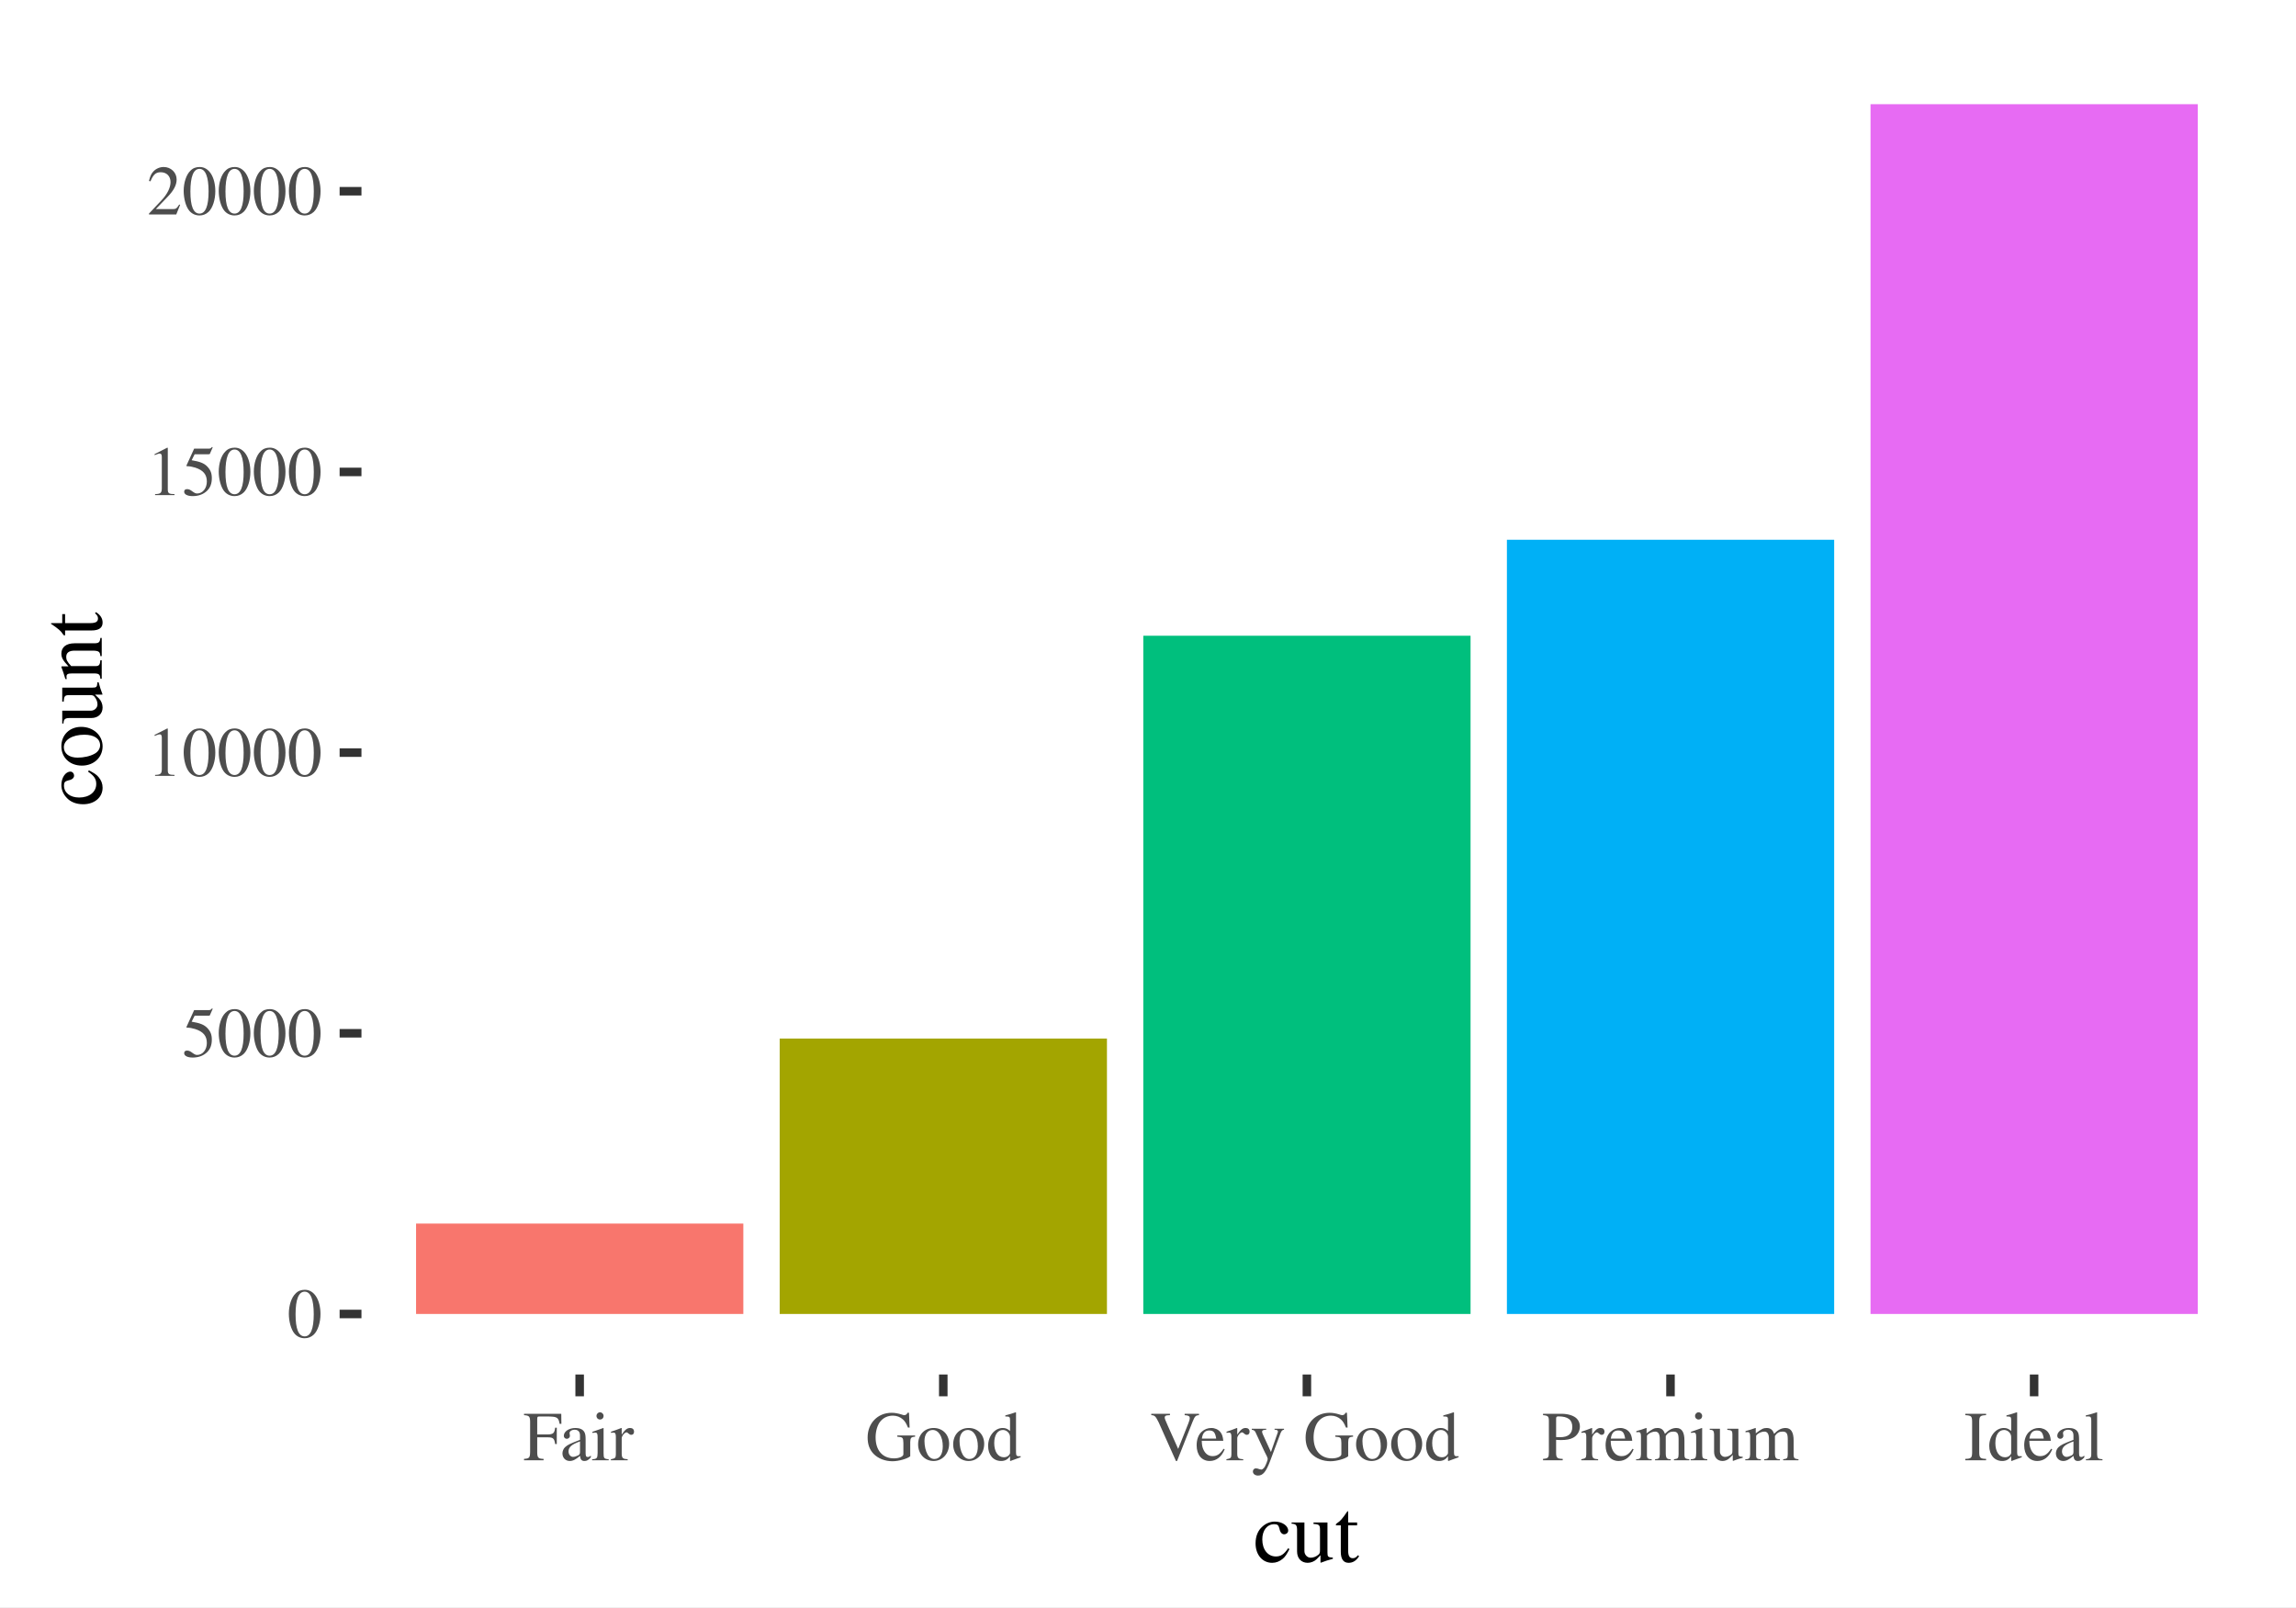
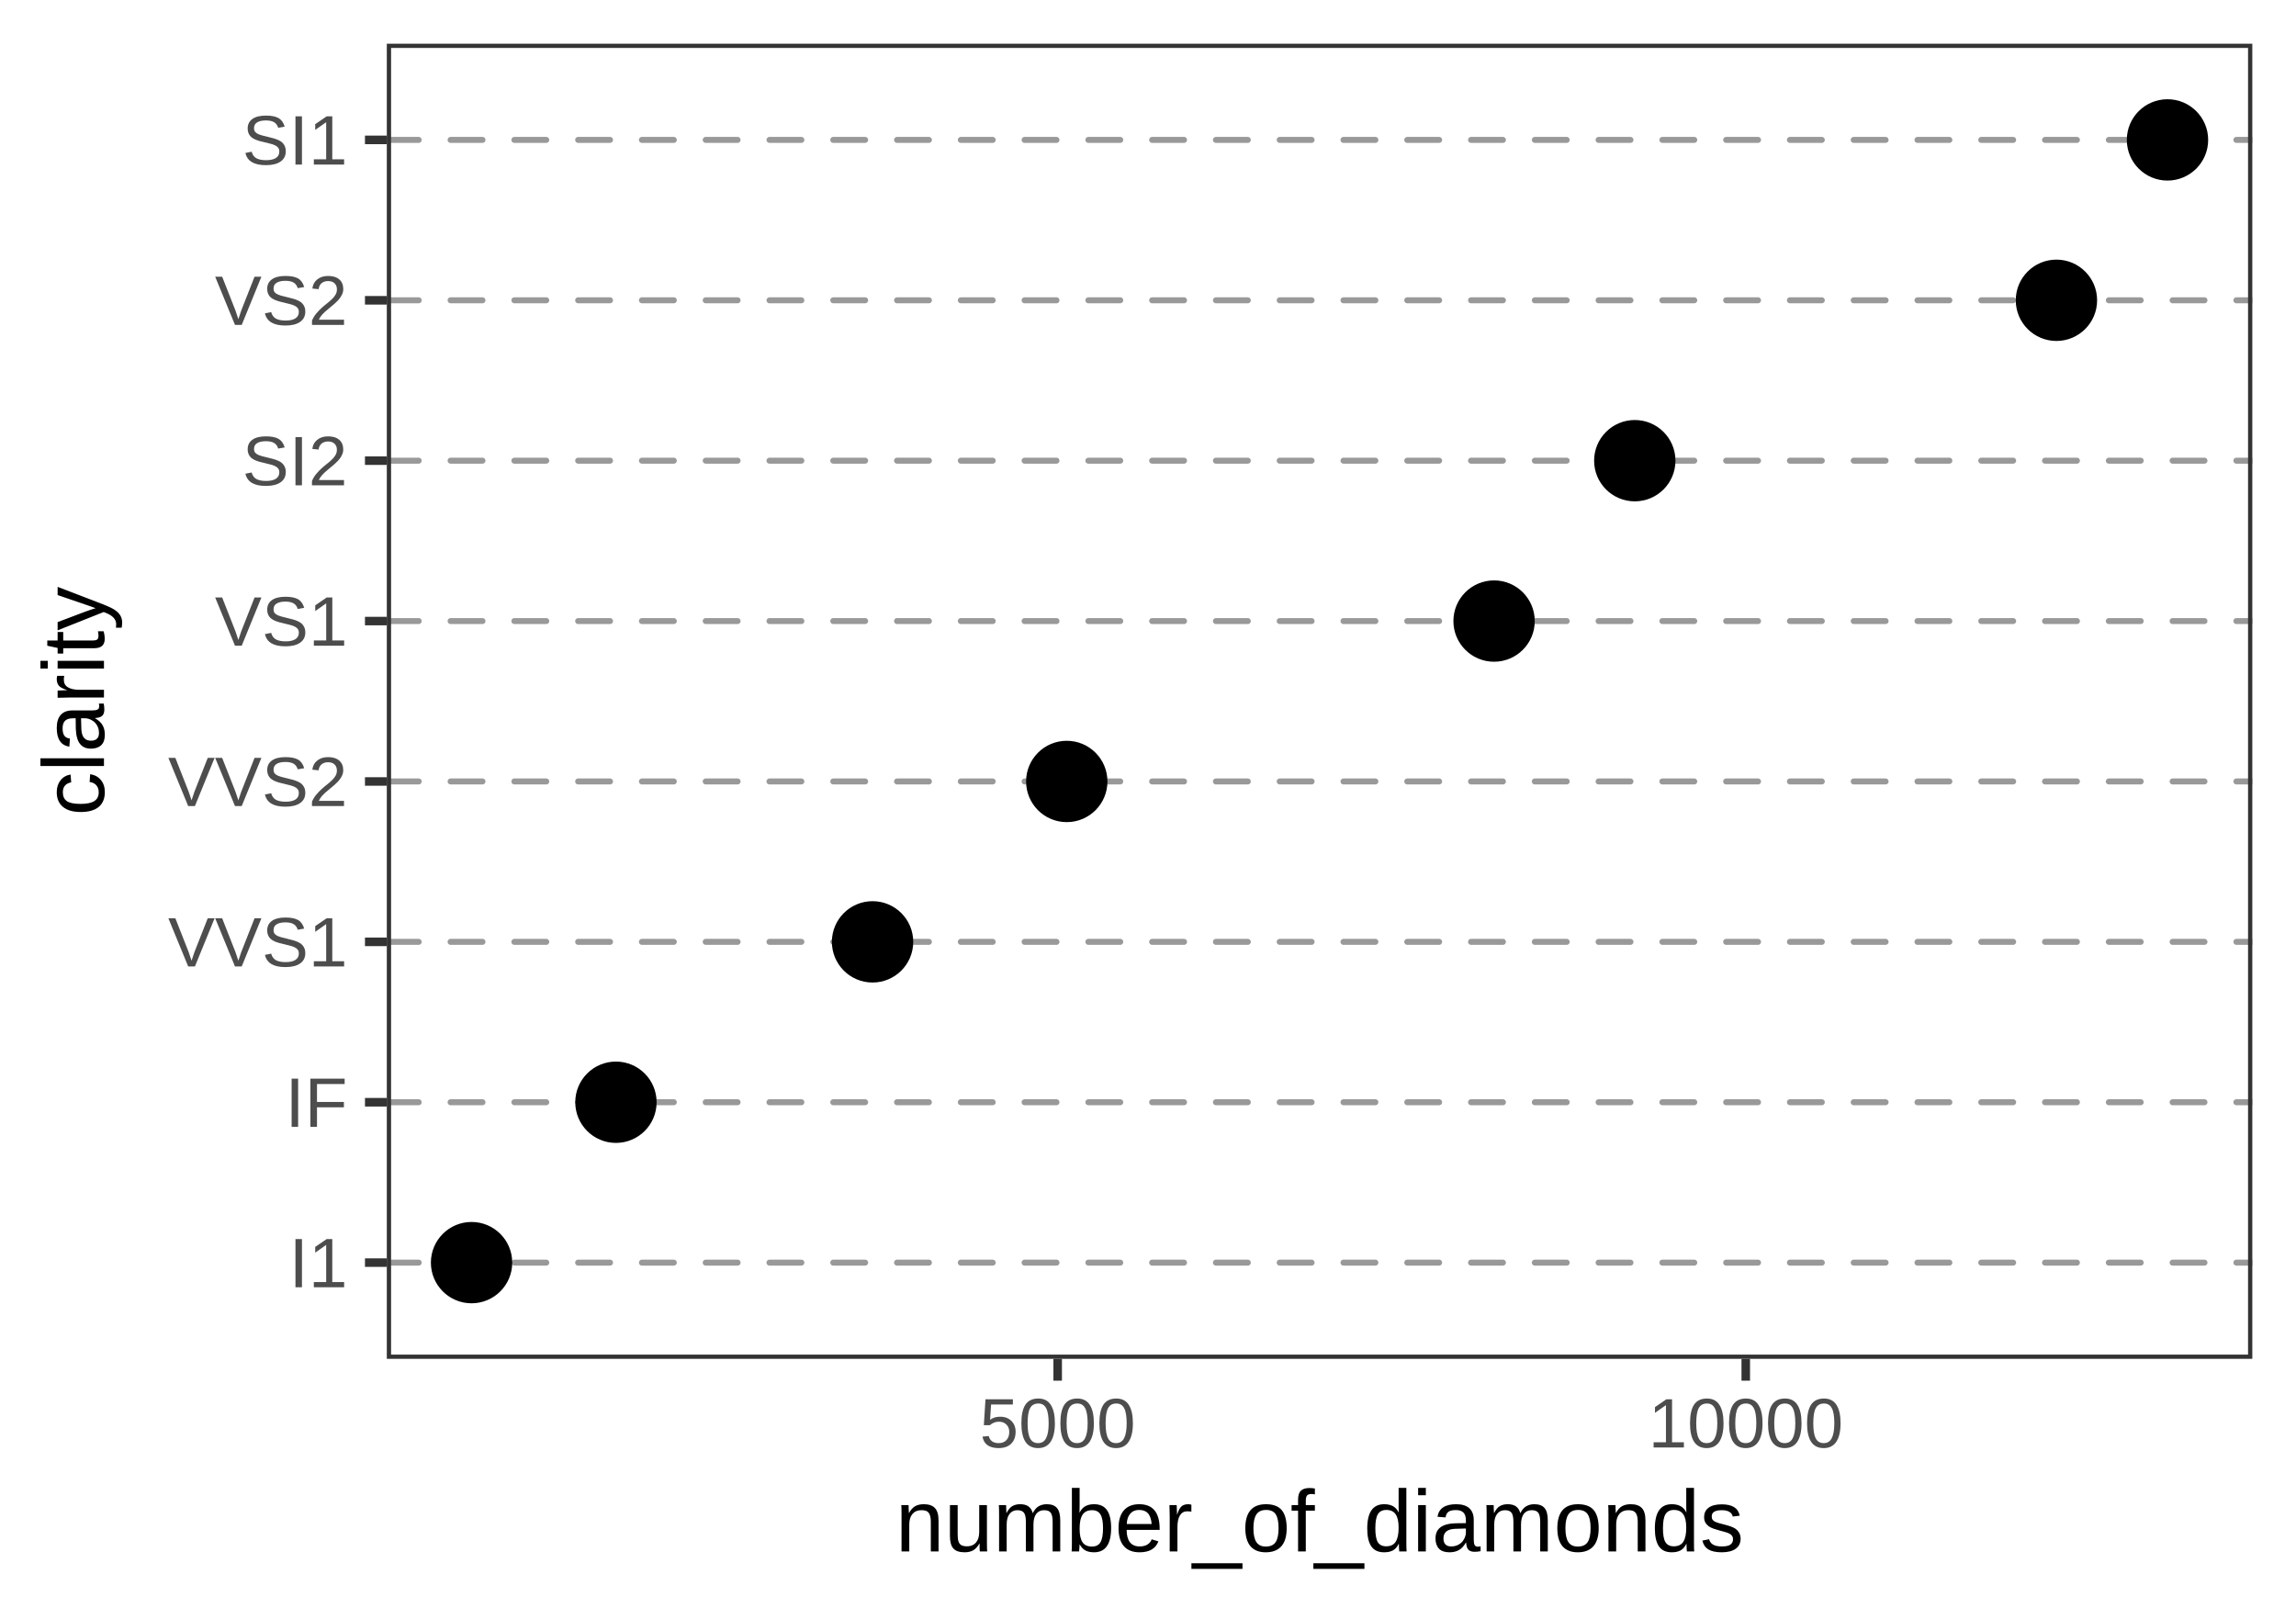
<svg xmlns="http://www.w3.org/2000/svg" viewBox="0 0 288.00 201.60">
  <defs>
    <style type="text/css">
    line, polyline, path, rect, circle {
      fill: none;
      stroke: #000000;
      stroke-linecap: round;
      stroke-linejoin: round;
      stroke-miterlimit: 10.00;
    }
  </style>
  </defs>
  <rect width="100%" height="100%" style="stroke: none; fill: #FFFFFF;" />
+   <rect x="0.00" y="0.00" width="288.00" height="201.60" style="stroke-width: 1.07; stroke: #FFFFFF; fill: #FFFFFF;" />
  <defs>
-     <clipPath id="cpNDUuMzQ0fDI4Mi41MjF8MTcyLjQyfDUuNDc5NDU=">
-       <rect x="45.34" y="5.48" width="237.18" height="166.94" />
+     <clipPath id="cpNDguNTE1N3wyODIuNTIxfDE3MC40Nnw1LjQ3OTQ1">
+       <rect x="48.52" y="5.48" width="234.00" height="164.98" />
    </clipPath>
  </defs>
-   <rect x="52.19" y="153.49" width="41.05" height="11.34" style="stroke-width: 1.07; stroke: none; stroke-linecap: butt; fill: #F8766D;" clip-path="url(#cpNDUuMzQ0fDI4Mi41MjF8MTcyLjQyfDUuNDc5NDU=)" />
-   <rect x="97.80" y="130.28" width="41.05" height="34.55" style="stroke-width: 1.07; stroke: none; stroke-linecap: butt; fill: #A3A500;" clip-path="url(#cpNDUuMzQ0fDI4Mi41MjF8MTcyLjQyfDUuNDc5NDU=)" />
-   <rect x="143.41" y="79.75" width="41.05" height="85.08" style="stroke-width: 1.07; stroke: none; stroke-linecap: butt; fill: #00BF7D;" clip-path="url(#cpNDUuMzQ0fDI4Mi41MjF8MTcyLjQyfDUuNDc5NDU=)" />
-   <rect x="189.02" y="67.71" width="41.05" height="97.12" style="stroke-width: 1.07; stroke: none; stroke-linecap: butt; fill: #00B0F6;" clip-path="url(#cpNDUuMzQ0fDI4Mi41MjF8MTcyLjQyfDUuNDc5NDU=)" />
-   <rect x="234.63" y="13.07" width="41.05" height="151.76" style="stroke-width: 1.07; stroke: none; stroke-linecap: butt; fill: #E76BF3;" clip-path="url(#cpNDUuMzQ0fDI4Mi41MjF8MTcyLjQyfDUuNDc5NDU=)" />
+   <rect x="48.52" y="5.48" width="234.00" height="164.98" style="stroke-width: 1.07; stroke: none; fill: #FFFFFF;" clip-path="url(#cpNDguNTE1N3wyODIuNTIxfDE3MC40Nnw1LjQ3OTQ1)" />
+   <polyline points="48.52,158.39 282.52,158.39 " style="stroke-width: 0.75; stroke: #999999; stroke-dasharray: 4.00,4.00;" clip-path="url(#cpNDguNTE1N3wyODIuNTIxfDE3MC40Nnw1LjQ3OTQ1)" />
+   <polyline points="48.52,138.27 282.52,138.27 " style="stroke-width: 0.75; stroke: #999999; stroke-dasharray: 4.00,4.00;" clip-path="url(#cpNDguNTE1N3wyODIuNTIxfDE3MC40Nnw1LjQ3OTQ1)" />
+   <polyline points="48.52,118.15 282.52,118.15 " style="stroke-width: 0.75; stroke: #999999; stroke-dasharray: 4.00,4.00;" clip-path="url(#cpNDguNTE1N3wyODIuNTIxfDE3MC40Nnw1LjQ3OTQ1)" />
+   <polyline points="48.52,98.03 282.52,98.03 " style="stroke-width: 0.75; stroke: #999999; stroke-dasharray: 4.00,4.00;" clip-path="url(#cpNDguNTE1N3wyODIuNTIxfDE3MC40Nnw1LjQ3OTQ1)" />
+   <polyline points="48.52,77.91 282.52,77.91 " style="stroke-width: 0.75; stroke: #999999; stroke-dasharray: 4.00,4.00;" clip-path="url(#cpNDguNTE1N3wyODIuNTIxfDE3MC40Nnw1LjQ3OTQ1)" />
+   <polyline points="48.52,57.79 282.52,57.79 " style="stroke-width: 0.75; stroke: #999999; stroke-dasharray: 4.00,4.00;" clip-path="url(#cpNDguNTE1N3wyODIuNTIxfDE3MC40Nnw1LjQ3OTQ1)" />
+   <polyline points="48.52,37.67 282.52,37.67 " style="stroke-width: 0.75; stroke: #999999; stroke-dasharray: 4.00,4.00;" clip-path="url(#cpNDguNTE1N3wyODIuNTIxfDE3MC40Nnw1LjQ3OTQ1)" />
+   <polyline points="48.52,17.55 282.52,17.55 " style="stroke-width: 0.75; stroke: #999999; stroke-dasharray: 4.00,4.00;" clip-path="url(#cpNDguNTE1N3wyODIuNTIxfDE3MC40Nnw1LjQ3OTQ1)" />
+   <circle cx="59.15" cy="158.39" r="3.56pt" style="stroke-width: 0.71; fill: #000000;" clip-path="url(#cpNDguNTE1N3wyODIuNTIxfDE3MC40Nnw1LjQ3OTQ1)" />
+   <circle cx="205.06" cy="57.79" r="3.56pt" style="stroke-width: 0.71; fill: #000000;" clip-path="url(#cpNDguNTE1N3wyODIuNTIxfDE3MC40Nnw1LjQ3OTQ1)" />
+   <circle cx="271.88" cy="17.55" r="3.56pt" style="stroke-width: 0.71; fill: #000000;" clip-path="url(#cpNDguNTE1N3wyODIuNTIxfDE3MC40Nnw1LjQ3OTQ1)" />
+   <circle cx="257.95" cy="37.67" r="3.56pt" style="stroke-width: 0.71; fill: #000000;" clip-path="url(#cpNDguNTE1N3wyODIuNTIxfDE3MC40Nnw1LjQ3OTQ1)" />
+   <circle cx="187.41" cy="77.91" r="3.56pt" style="stroke-width: 0.71; fill: #000000;" clip-path="url(#cpNDguNTE1N3wyODIuNTIxfDE3MC40Nnw1LjQ3OTQ1)" />
+   <circle cx="133.81" cy="98.03" r="3.56pt" style="stroke-width: 0.71; fill: #000000;" clip-path="url(#cpNDguNTE1N3wyODIuNTIxfDE3MC40Nnw1LjQ3OTQ1)" />
+   <circle cx="109.45" cy="118.15" r="3.56pt" style="stroke-width: 0.71; fill: #000000;" clip-path="url(#cpNDguNTE1N3wyODIuNTIxfDE3MC40Nnw1LjQ3OTQ1)" />
+   <circle cx="77.26" cy="138.27" r="3.56pt" style="stroke-width: 0.71; fill: #000000;" clip-path="url(#cpNDguNTE1N3wyODIuNTIxfDE3MC40Nnw1LjQ3OTQ1)" />
+   <rect x="48.52" y="5.48" width="234.00" height="164.98" style="stroke-width: 1.07; stroke: #333333;" clip-path="url(#cpNDguNTE1N3wyODIuNTIxfDE3MC40Nnw1LjQ3OTQ1)" />
  <defs>
    <clipPath id="cpMHwyODh8MjAxLjZ8MA==">
      <rect x="0.00" y="0.00" width="288.00" height="201.60" />
    </clipPath>
  </defs>
  <g clip-path="url(#cpMHwyODh8MjAxLjZ8MA==)">
-     <text x="36.01" y="167.75" style="font-size: 8.80px; fill: #4D4D4D; font-family: Nimbus Roman No9 L;" textLength="4.40px" lengthAdjust="spacingAndGlyphs">0</text>
+     <text x="36.25" y="161.48" style="font-size: 8.80px; fill: #4D4D4D; font-family: Liberation Sans;" textLength="7.34px" lengthAdjust="spacingAndGlyphs">I1</text>
  </g>
  <g clip-path="url(#cpMHwyODh8MjAxLjZ8MA==)">
-     <text x="22.82" y="132.54" style="font-size: 8.80px; fill: #4D4D4D; font-family: Nimbus Roman No9 L;" textLength="17.59px" lengthAdjust="spacingAndGlyphs">5000</text>
+     <text x="35.77" y="141.36" style="font-size: 8.80px; fill: #4D4D4D; font-family: Liberation Sans;" textLength="7.82px" lengthAdjust="spacingAndGlyphs">IF</text>
  </g>
  <g clip-path="url(#cpMHwyODh8MjAxLjZ8MA==)">
-     <text x="18.42" y="97.33" style="font-size: 8.80px; fill: #4D4D4D; font-family: Nimbus Roman No9 L;" textLength="21.99px" lengthAdjust="spacingAndGlyphs">10000</text>
+     <text x="21.09" y="121.24" style="font-size: 8.80px; fill: #4D4D4D; font-family: Liberation Sans;" textLength="22.49px" lengthAdjust="spacingAndGlyphs">VVS1</text>
  </g>
  <g clip-path="url(#cpMHwyODh8MjAxLjZ8MA==)">
-     <text x="18.42" y="62.11" style="font-size: 8.80px; fill: #4D4D4D; font-family: Nimbus Roman No9 L;" textLength="21.99px" lengthAdjust="spacingAndGlyphs">15000</text>
+     <text x="21.09" y="101.12" style="font-size: 8.80px; fill: #4D4D4D; font-family: Liberation Sans;" textLength="22.49px" lengthAdjust="spacingAndGlyphs">VVS2</text>
  </g>
  <g clip-path="url(#cpMHwyODh8MjAxLjZ8MA==)">
-     <text x="18.42" y="26.90" style="font-size: 8.80px; fill: #4D4D4D; font-family: Nimbus Roman No9 L;" textLength="21.99px" lengthAdjust="spacingAndGlyphs">20000</text>
-   </g>
-   <polyline points="42.60,164.83 45.34,164.83 " style="stroke-width: 1.07; stroke: #333333; stroke-linecap: butt;" clip-path="url(#cpMHwyODh8MjAxLjZ8MA==)" />
-   <polyline points="42.60,129.62 45.34,129.62 " style="stroke-width: 1.07; stroke: #333333; stroke-linecap: butt;" clip-path="url(#cpMHwyODh8MjAxLjZ8MA==)" />
-   <polyline points="42.60,94.41 45.34,94.41 " style="stroke-width: 1.07; stroke: #333333; stroke-linecap: butt;" clip-path="url(#cpMHwyODh8MjAxLjZ8MA==)" />
-   <polyline points="42.60,59.20 45.34,59.20 " style="stroke-width: 1.07; stroke: #333333; stroke-linecap: butt;" clip-path="url(#cpMHwyODh8MjAxLjZ8MA==)" />
-   <polyline points="42.60,23.99 45.34,23.99 " style="stroke-width: 1.07; stroke: #333333; stroke-linecap: butt;" clip-path="url(#cpMHwyODh8MjAxLjZ8MA==)" />
-   <polyline points="72.71,175.16 72.71,172.42 " style="stroke-width: 1.07; stroke: #333333; stroke-linecap: butt;" clip-path="url(#cpMHwyODh8MjAxLjZ8MA==)" />
-   <polyline points="118.32,175.16 118.32,172.42 " style="stroke-width: 1.07; stroke: #333333; stroke-linecap: butt;" clip-path="url(#cpMHwyODh8MjAxLjZ8MA==)" />
-   <polyline points="163.93,175.16 163.93,172.42 " style="stroke-width: 1.07; stroke: #333333; stroke-linecap: butt;" clip-path="url(#cpMHwyODh8MjAxLjZ8MA==)" />
-   <polyline points="209.54,175.16 209.54,172.42 " style="stroke-width: 1.07; stroke: #333333; stroke-linecap: butt;" clip-path="url(#cpMHwyODh8MjAxLjZ8MA==)" />
-   <polyline points="255.15,175.16 255.15,172.42 " style="stroke-width: 1.07; stroke: #333333; stroke-linecap: butt;" clip-path="url(#cpMHwyODh8MjAxLjZ8MA==)" />
-   <g clip-path="url(#cpMHwyODh8MjAxLjZ8MA==)">
-     <text x="65.62" y="183.18" style="font-size: 8.80px; fill: #4D4D4D; font-family: Nimbus Roman No9 L;" textLength="14.17px" lengthAdjust="spacingAndGlyphs">Fair</text>
+     <text x="26.96" y="81.00" style="font-size: 8.80px; fill: #4D4D4D; font-family: Liberation Sans;" textLength="16.63px" lengthAdjust="spacingAndGlyphs">VS1</text>
  </g>
  <g clip-path="url(#cpMHwyODh8MjAxLjZ8MA==)">
-     <text x="108.55" y="183.18" style="font-size: 8.80px; fill: #4D4D4D; font-family: Nimbus Roman No9 L;" textLength="19.55px" lengthAdjust="spacingAndGlyphs">Good</text>
+     <text x="30.38" y="60.88" style="font-size: 8.80px; fill: #4D4D4D; font-family: Liberation Sans;" textLength="13.20px" lengthAdjust="spacingAndGlyphs">SI2</text>
  </g>
  <g clip-path="url(#cpMHwyODh8MjAxLjZ8MA==)">
-     <text x="144.27" y="183.18" style="font-size: 8.80px; fill: #4D4D4D; font-family: Nimbus Roman No9 L;" textLength="39.33px" lengthAdjust="spacingAndGlyphs">Very Good</text>
+     <text x="26.96" y="40.76" style="font-size: 8.80px; fill: #4D4D4D; font-family: Liberation Sans;" textLength="16.63px" lengthAdjust="spacingAndGlyphs">VS2</text>
  </g>
  <g clip-path="url(#cpMHwyODh8MjAxLjZ8MA==)">
-     <text x="193.41" y="183.18" style="font-size: 8.80px; fill: #4D4D4D; font-family: Nimbus Roman No9 L;" textLength="32.26px" lengthAdjust="spacingAndGlyphs">Premium</text>
+     <text x="30.38" y="20.64" style="font-size: 8.80px; fill: #4D4D4D; font-family: Liberation Sans;" textLength="13.20px" lengthAdjust="spacingAndGlyphs">SI1</text>
+   </g>
+   <polyline points="45.78,158.39 48.52,158.39 " style="stroke-width: 1.07; stroke: #333333; stroke-linecap: butt;" clip-path="url(#cpMHwyODh8MjAxLjZ8MA==)" />
+   <polyline points="45.78,138.27 48.52,138.27 " style="stroke-width: 1.07; stroke: #333333; stroke-linecap: butt;" clip-path="url(#cpMHwyODh8MjAxLjZ8MA==)" />
+   <polyline points="45.78,118.15 48.52,118.15 " style="stroke-width: 1.07; stroke: #333333; stroke-linecap: butt;" clip-path="url(#cpMHwyODh8MjAxLjZ8MA==)" />
+   <polyline points="45.78,98.03 48.52,98.03 " style="stroke-width: 1.07; stroke: #333333; stroke-linecap: butt;" clip-path="url(#cpMHwyODh8MjAxLjZ8MA==)" />
+   <polyline points="45.78,77.91 48.52,77.91 " style="stroke-width: 1.07; stroke: #333333; stroke-linecap: butt;" clip-path="url(#cpMHwyODh8MjAxLjZ8MA==)" />
+   <polyline points="45.78,57.79 48.52,57.79 " style="stroke-width: 1.07; stroke: #333333; stroke-linecap: butt;" clip-path="url(#cpMHwyODh8MjAxLjZ8MA==)" />
+   <polyline points="45.78,37.67 48.52,37.67 " style="stroke-width: 1.07; stroke: #333333; stroke-linecap: butt;" clip-path="url(#cpMHwyODh8MjAxLjZ8MA==)" />
+   <polyline points="45.78,17.55 48.52,17.55 " style="stroke-width: 1.07; stroke: #333333; stroke-linecap: butt;" clip-path="url(#cpMHwyODh8MjAxLjZ8MA==)" />
+   <polyline points="132.67,173.20 132.67,170.46 " style="stroke-width: 1.07; stroke: #333333; stroke-linecap: butt;" clip-path="url(#cpMHwyODh8MjAxLjZ8MA==)" />
+   <polyline points="218.98,173.20 218.98,170.46 " style="stroke-width: 1.07; stroke: #333333; stroke-linecap: butt;" clip-path="url(#cpMHwyODh8MjAxLjZ8MA==)" />
+   <g clip-path="url(#cpMHwyODh8MjAxLjZ8MA==)">
+     <text x="122.88" y="181.58" style="font-size: 8.80px; fill: #4D4D4D; font-family: Liberation Sans;" textLength="19.57px" lengthAdjust="spacingAndGlyphs">5000</text>
  </g>
  <g clip-path="url(#cpMHwyODh8MjAxLjZ8MA==)">
-     <text x="246.36" y="183.18" style="font-size: 8.80px; fill: #4D4D4D; font-family: Nimbus Roman No9 L;" textLength="17.59px" lengthAdjust="spacingAndGlyphs">Ideal</text>
+     <text x="206.75" y="181.58" style="font-size: 8.80px; fill: #4D4D4D; font-family: Liberation Sans;" textLength="24.46px" lengthAdjust="spacingAndGlyphs">10000</text>
  </g>
  <g clip-path="url(#cpMHwyODh8MjAxLjZ8MA==)">
-     <text x="157.21" y="195.94" style="font-size: 11.00px; font-family: Nimbus Roman No9 L;" textLength="13.44px" lengthAdjust="spacingAndGlyphs">cut</text>
+     <text x="112.32" y="194.62" style="font-size: 11.00px; font-family: Liberation Sans;" textLength="106.40px" lengthAdjust="spacingAndGlyphs">number_of_diamonds</text>
  </g>
  <g clip-path="url(#cpMHwyODh8MjAxLjZ8MA==)">
-     <text transform="translate(12.76,101.17) rotate(-90)" style="font-size: 11.00px; font-family: Nimbus Roman No9 L;" textLength="24.44px" lengthAdjust="spacingAndGlyphs">count</text>
+     <text transform="translate(13.04,102.33) rotate(-90)" style="font-size: 11.00px; font-family: Liberation Sans;" textLength="28.72px" lengthAdjust="spacingAndGlyphs">clarity</text>
  </g>
</svg>
